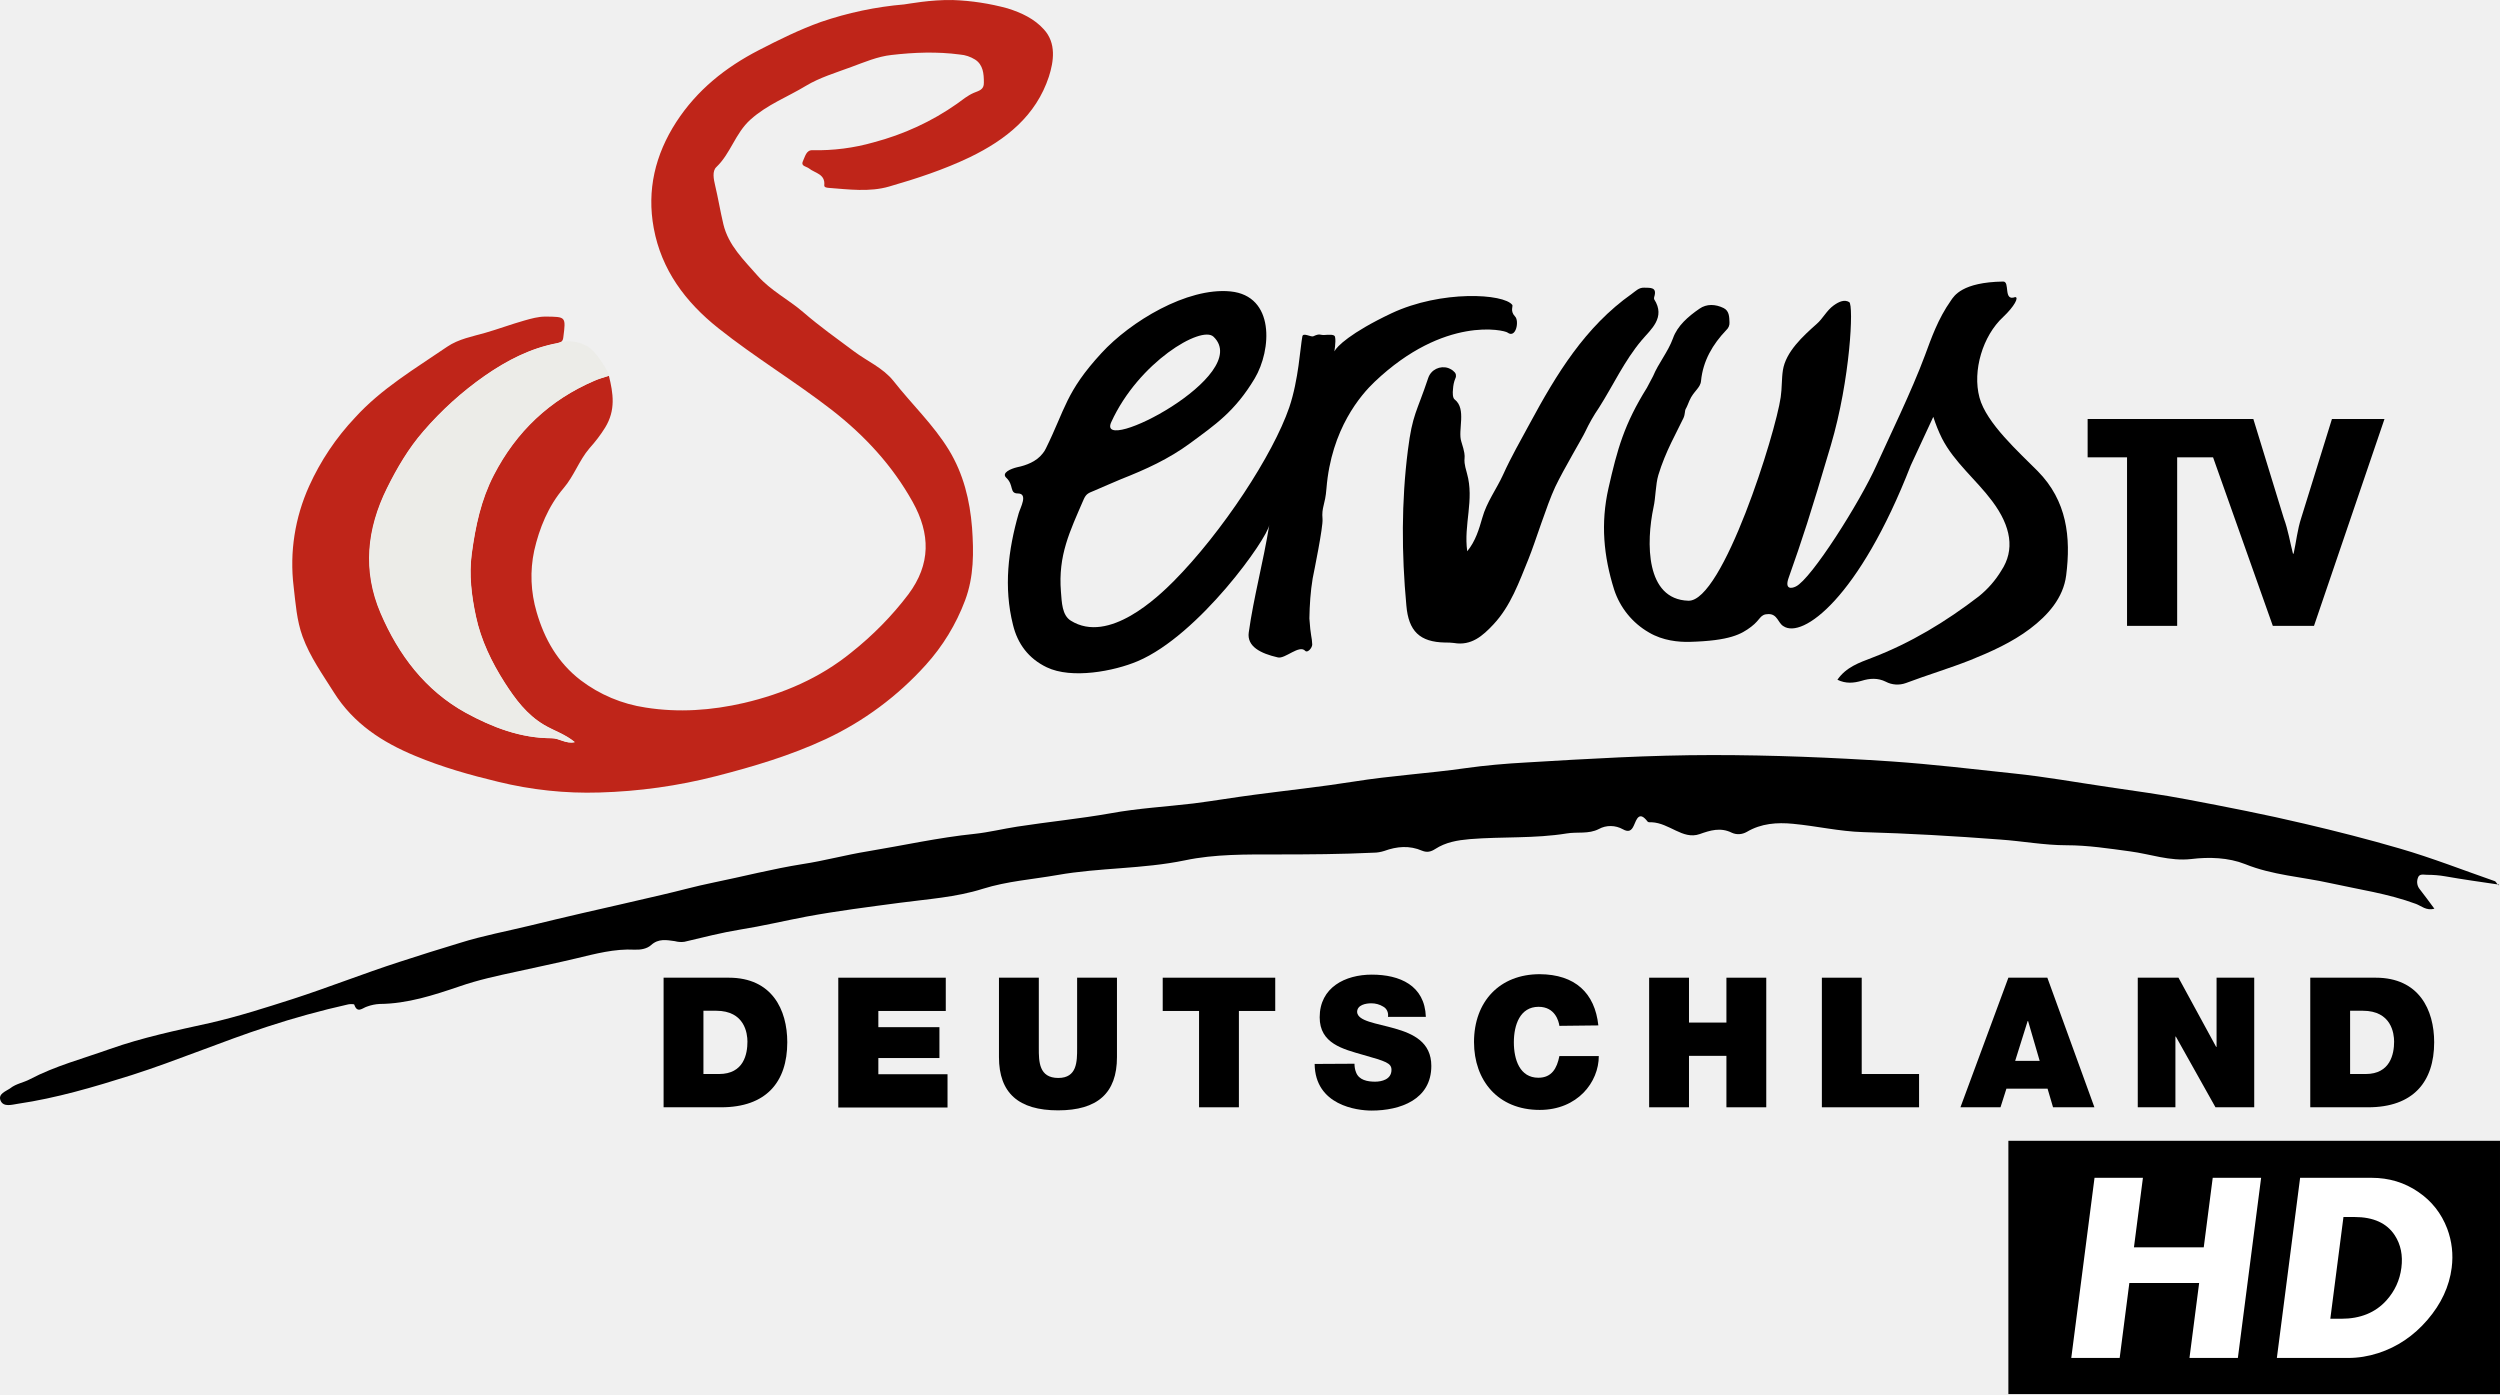
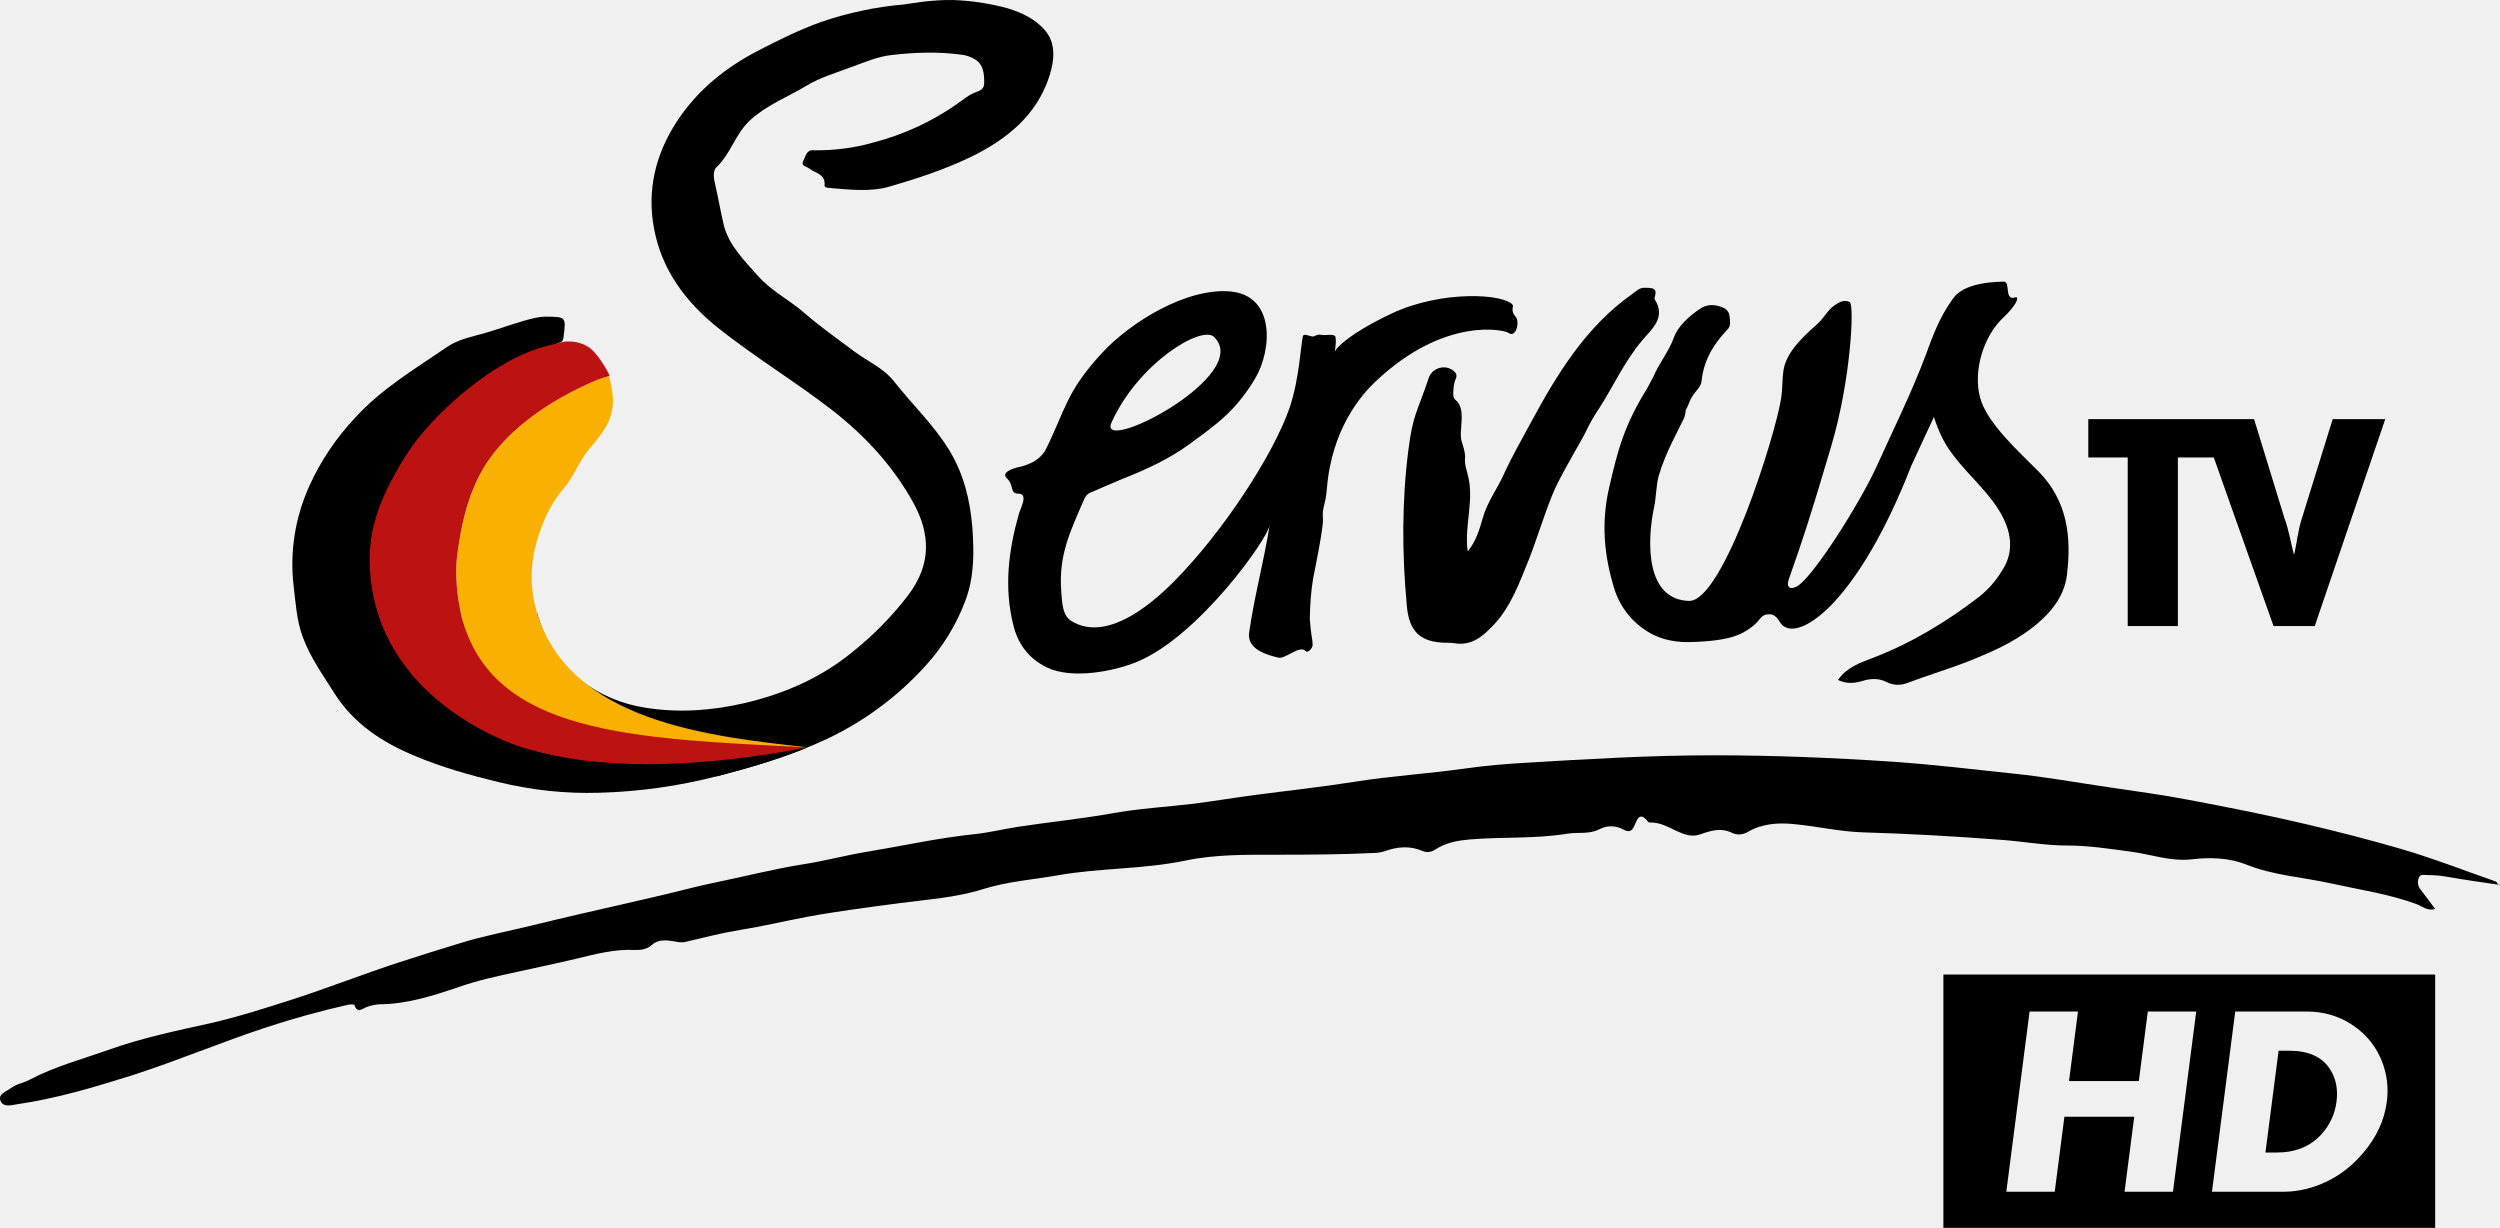
- <svg xmlns="http://www.w3.org/2000/svg" space="preserve" version="1.1" viewBox="0 0 1142 636.81">
-   <path class="st0" d="m460.23 3.814c6.4 2 12.3 4.8 16.6 9.6 5.8 6.3 4.5 14.7 2.3 21.6-5.9 17.9-19.6 28.8-36.1 36.8-11.9 5.7-24.4 9.8-36.9 13.4-8.9 2.6-18.5 1.3-27.7 0.6-0.8-0.1-2-0.2-1.9-1.2 0.5-5.2-4.3-5.5-7-7.7-1.2-0.9-3.8-1-2.8-3.2 1-2 1.5-5.3 4.5-5.1 9.4 0.2 18.8-1 27.9-3.6 13.6-3.6 26.5-9.5 38-17.6 2.5-1.8 4.9-3.8 7.7-5 2.4-1 4.7-1.4 4.6-4.7 0-4-0.3-8.1-4-10.5-2.1-1.3-4.4-2.1-6.9-2.3-10.5-1.4-20.9-1-31.3 0.2-6.4 0.7-12.4 3.3-18.4 5.5-7 2.6-14.4 4.8-20.7 8.6-8.4 5.1-17.6 8.5-25.3 15.4-7 6.3-9 15.4-15.6 21.7-2 1.9-1.2 5.6-0.6 8.2 1.4 5.9 2.4 12 3.8 17.9 2.3 9.7 9.4 16.4 15.7 23.6 6 6.8 14.1 10.8 20.8 16.6 7.4 6.4 15.4 12.1 23.2 17.9 6 4.5 13.2 7.5 18 13.5 8.3 10.6 18.2 19.9 25.3 31.5 6.7 11 9.6 23 10.6 35.5 0.8 11.2 0.9 22.4-3.2 33.3s-10.2 20.9-18 29.5c-12.8 14.2-28.3 25.7-45.6 33.8-16.1 7.5-32.9 12.5-50 16.9-17.5 4.5-35.4 7-53.4 7.5-15.6 0.5-31.2-1.2-46.3-4.9-12.9-3.1-25.6-6.7-37.8-11.8-15-6.2-28.2-14.7-37.2-29-5.2-8.3-10.9-16.2-14.3-25.5-2.7-7.4-3.2-15.2-4.1-22.9-1.9-15.7 0.6-31.5 7.1-45.9 5.2-11.5 12.3-22.1 21-31.3 12.1-13.3 27.4-22.3 42-32.3 5.3-3.6 11.6-4.7 17.5-6.4s11.8-3.9 17.8-5.6c3.2-0.9 6.3-1.8 9.7-1.8 9.3 0.1 9.3 0 8.1 9.4-0.2 1.9-0.9 2.3-2.7 2.7-12.3 2.3-23.1 7.9-33.3 15-10.3 7.2-19.7 15.7-27.9 25.2-6.8 7.8-12.1 16.8-16.7 26.1-9.2 18.6-11.2 37.7-2.9 57.1 8.2 19.1 20.4 35.3 38.9 45.5 12.1 6.6 25 11.6 39.2 11.6 3.5 0 6.5 2.7 10.5 1.8-4.3-3.6-9.5-5.2-14-7.9-7.9-4.7-13.1-11.8-17.9-19.2-6-9.4-10.9-19.5-13.2-30.4-2-9.4-3.2-18.9-1.9-28.6 1.7-12.5 4.2-24.5 10-35.9 10.3-19.9 25.5-34.3 46-43.1 2-0.9 4.3-1.5 6.7-2.3 2 8.1 3.2 15.7-1.7 23.7-2.1 3.4-4.5 6.5-7.2 9.5-4.7 5.5-7 12.6-11.8 18.2-7 8.2-11.1 18.4-13.4 28.5-2 9.3-1.6 18.9 1.1 28.1 3.6 12.4 9.7 23.1 20.1 31.1 8.7 6.6 18.9 10.9 29.7 12.5 15.1 2.4 30.2 1.3 44.9-2.1 17.9-4.2 34.6-11.3 49.1-23.1 9.7-7.7 18.5-16.6 26-26.5 10.3-13.8 10.1-27.6 2-42.2-9.3-16.7-21.9-30.3-36.9-42-16.9-13.1-35.2-24.1-51.9-37.4-15.1-12-26-26.7-29.5-45.7-3.2-17.3 0.6-33.5 10.3-48.5 9.5-14.6 22.4-24.9 37.7-32.8 9.3-4.8 18.6-9.4 28.4-12.9 12.3-4.2 25-6.9 38-8 1.8-0.2 11.9-2.2 22.2-2 8.6 0.3 16.9 1.6 25 3.8" fill="#bf2519" />
-   <path class="st1" d="m254.73 156.81c0.5-0.1 0.9-0.2 1.4-0.4-0.5 0.1-1 0.2-1.4 0.4-2.9 0.5-5.7 1.3-8.4 2.1-8.9 2.9-17 7.4-24.8 12.8-10.3 7.2-19.7 15.7-27.9 25.2-6.8 7.8-12.1 16.8-16.7 26.1-9.2 18.6-11.2 37.7-2.9 57.1 8.2 19.1 20.4 35.3 38.9 45.5 12.1 6.6 25 11.6 39.2 11.6 3.6 0 6.5 2.7 10.5 1.8-4.3-3.6-9.5-5.2-14.1-7.9-7.9-4.7-13.1-11.7-17.9-19.2-6-9.4-10.9-19.5-13.2-30.4-2-9.4-3.2-18.9-1.9-28.6 1.7-12.5 4.2-24.5 10.1-35.9 10.3-19.9 25.5-34.3 46-43.1 2-0.9 4.3-1.5 6.7-2.3-0.1-0.4-0.3-0.8-0.4-1.1 0 0-5.1-10.1-10.1-12.6-3.6-1.9-7.7-2.5-11.7-1.6" fill="#ecece8" />
-   <g transform="translate(-32.671 -103.59)">
+ <svg xmlns="http://www.w3.org/2000/svg" width="800" height="392.92" space="preserve" version="1.1" viewBox="0 0 800 392.92">
+   <path class="st0" d="m322.51 2.673c4.485 1.401 8.619 3.364 11.632 6.727 4.064 4.415 3.153 10.301 1.612 15.136-4.134 12.543-13.735 20.182-25.297 25.788-8.339 3.994-17.098 6.867-25.858 9.39-6.237 1.822-12.964 0.911-19.411 0.42-0.561-0.07-1.401-0.14-1.331-0.841 0.35-3.644-3.013-3.854-4.905-5.396-0.841-0.631-2.663-0.701-1.962-2.242 0.701-1.401 1.051-3.714 3.153-3.574 6.587 0.14 13.174-0.701 19.551-2.523 9.53-2.523 18.57-6.657 26.629-12.333 1.752-1.261 3.434-2.663 5.396-3.504 1.682-0.701 3.293-0.981 3.224-3.293 0-2.803-0.21-5.676-2.803-7.358-1.472-0.911-3.083-1.472-4.835-1.612-7.358-0.981-14.646-0.701-21.934 0.14-4.485 0.491-8.689 2.312-12.894 3.854-4.905 1.822-10.091 3.364-14.506 6.027-5.886 3.574-12.333 5.956-17.729 10.792-4.905 4.415-6.307 10.792-10.932 15.206-1.401 1.331-0.841 3.924-0.42 5.746 0.981 4.134 1.682 8.409 2.663 12.543 1.612 6.797 6.587 11.492 11.002 16.538 4.205 4.765 9.881 7.568 14.576 11.632 5.186 4.485 10.792 8.479 16.257 12.543 4.205 3.153 9.25 5.256 12.614 9.46 5.816 7.428 12.754 13.945 17.729 22.074 4.695 7.708 6.727 16.117 7.428 24.877 0.561 7.848 0.631 15.697-2.242 23.335-2.873 7.638-7.148 14.646-12.614 20.672-8.97 9.951-19.831 18.009-31.954 23.685-11.282 5.256-23.055 8.759-35.038 11.843-57.162-7.849-57.532-23.285-57.532-52.486 2.523 8.689 6.797 16.187 14.085 21.793 6.097 4.625 13.244 7.638 20.812 8.759 10.581 1.682 21.163 0.911 31.464-1.472 12.543-2.943 24.246-7.918 34.407-16.187 6.797-5.396 12.964-11.632 18.22-18.57 7.218-9.67 7.078-19.341 1.401-29.572-6.517-11.703-15.346-21.233-25.858-29.432-11.843-9.18-24.666-16.888-36.369-26.208-10.581-8.409-18.22-18.71-20.672-32.024-2.242-12.123 0.42-23.475 7.218-33.987 6.657-10.231 15.697-17.449 26.418-22.985 6.517-3.364 13.034-6.587 19.901-9.04 8.619-2.943 17.519-4.835 26.629-5.606 1.261-0.14 8.339-1.542 15.557-1.401 6.027 0.21 11.843 1.121 17.519 2.663" stroke-width=".701" />
+   <g transform="matrix(.70075 0 0 .70075 -22.894 -72.591)">
    <path class="st1" d="m1174.3 507.7c-8.8-1.3-16.7-2.4-24.6-3.8-2.8-0.5-5.6-0.7-8.4-0.7-1.6 0-3.6-0.7-4.2 1.6-0.6 1.8-0.2 3.7 1 5.1 2.2 2.8 4.3 5.7 6.6 8.8-3.7 1-6-1.3-8.4-2.2-12.7-4.7-26.1-6.6-39.2-9.5-13-2.9-26.3-3.6-38.9-8.7-7.6-3-16.4-3.3-24.6-2.3-9.8 1.1-18.7-2.3-27.9-3.5-9.7-1.3-19.2-2.8-29.1-2.8-10.1 0-20.1-1.9-30.2-2.6-20.9-1.6-41.7-2.8-62.7-3.4-10.7-0.3-21.3-2.8-32-3.8-7.3-0.7-14.5-0.2-21.1 3.7-2.1 1.2-4.6 1.4-6.8 0.4-5.2-2.6-9.9-1.1-14.7 0.6-4 1.4-7.5 0-10.9-1.6-3.6-1.7-7-3.6-11-3.8-0.7 0-1.6 0.1-1.9-0.3-3.8-5-5-1.2-6.3 1.8-1.1 2.5-2.5 3.1-5 1.7-3.4-1.9-7.6-2-11-0.1-4.7 2.4-9.8 1.2-14.6 2-14.7 2.4-29.5 1.4-44.3 2.6-5.7 0.5-11 1.4-15.8 4.5-2 1.3-3.8 1.7-6 0.8-5.8-2.5-11.5-2-17.3 0.1-1.6 0.5-3.2 0.8-4.9 0.8-14.7 0.7-29.3 0.8-44 0.8-14.1 0-28.5-0.2-42.2 2.7-19.3 4-39 3.3-58.2 6.7-11.4 2-22.9 2.8-34.1 6.3-12.3 3.9-25.3 4.7-38 6.4-14.3 1.9-28.5 3.7-42.6 6.3-10 1.9-20 4.3-30.1 5.9-8.6 1.4-17.1 3.6-25.6 5.6-1.5 0.2-2.9 0.1-4.4-0.3-3.7-0.5-7.4-1.3-10.8 1.8-1.9 1.7-4.7 2.2-7.5 2.1-9.2-0.5-18 1.9-26.8 4s-18 4-27 6c-8.8 1.9-17.7 3.8-26.3 6.8-11.8 4-23.7 7.9-36.4 8-2 0.1-3.9 0.5-5.8 1.2-2 0.6-4.4 3.3-5.8-0.9-0.1-0.3-1.9-0.3-2.8-0.1-12.5 2.8-24.8 6.2-37 10.2-20.8 6.8-41 15.4-61.9 22.1-17.1 5.4-34.3 10.5-52 13.1-2.7 0.4-6.4 1.6-7.8-1.3-1.5-3.3 2.5-4.4 4.5-5.9 2.6-2 6-2.5 8.8-4 11.6-6.1 24.2-9.4 36.5-13.8 15-5.3 30.3-8.5 45.7-11.9 12.7-2.9 25.2-6.9 37.7-10.9 16.4-5.3 32.5-11.7 48.9-17 9.2-3 18.4-5.9 27.7-8.7 10.5-3.3 21.3-5.3 32-7.9 7.8-1.9 15.7-3.8 23.5-5.6 12.1-2.8 24.3-5.5 36.5-8.4 7.9-1.8 15.6-4 23.5-5.6 13.7-2.8 27.2-6.3 41-8.5 9.9-1.5 19.7-4.2 29.6-5.8 16.3-2.7 32.4-6.3 48.9-8 6.6-0.7 13-2.3 19.5-3.3 14.2-2.2 28.6-3.6 42.7-6.1 12.5-2.3 25.3-3 37.9-4.5 9.4-1.2 18.7-2.8 28-4 15.1-2 30.2-3.6 45.3-6 16.9-2.7 33.9-3.7 50.8-6.1 9.2-1.3 18.5-2.1 27.7-2.6 28.4-1.7 56.7-3.4 85.2-3.4 27.3 0 54.5 1.1 81.7 2.9 18.7 1.3 37.3 3.5 55.9 5.5 14.5 1.5 28.8 4.1 43.2 6.2 12.1 1.8 24.2 3.4 36.2 5.7 17.9 3.4 35.9 6.9 53.6 11.1 14.5 3.4 29 7.1 43.4 11.3 14.8 4.3 29 9.9 43.4 14.9 0.4 0.1 0.6 0.7 1.6 1.9" />
    <path class="st1" d="m702.9 355.4c3.8-4.6 5.4-10.1 6.9-15.3 2-7.2 6.5-13.1 9.5-19.7 3.6-8 8-15.6 12.2-23.4 12.1-22.4 25.2-44.1 46.6-59.2 1.7-1.2 3.2-2.9 5.6-2.8 2.8 0.1 6.1-0.4 4.6 4.3-0.1 0.3-0.1 0.7 0 1 5.4 8.4-1.6 13.8-5.7 18.7-8 9.5-13 20.6-19.5 30.8-2.4 3.5-4.5 7.2-6.3 11-1 2.3-9.9 17.2-13.7 25.2-4 8.6-8.9 24.7-12.2 32.9-4.3 10.5-8.1 21.5-16.1 30-4.8 5.1-10 9.8-18 8.4-1.3-0.2-2.7-0.2-4-0.2-11.6-0.2-16.7-5.2-17.7-16.9-2.2-23.7-2.3-47.4 0.7-71 2.1-16.6 4-17.1 9.3-33 1.3-3.8 5.4-5.7 9.1-4.5 1 0.4 2 0.9 2.7 1.7 0.9 0.7 1.1 2 0.6 3-0.7 1.6-1 3.3-1.1 5-0.2 1.6-0.2 4 0.8 4.7 5.5 4.3 1.3 14.1 3 19.2 3.2 10-0.1 5.3 2.6 14.6 3.4 12.1-1.6 23.3 0.1 35.5" />
    <path class="st1" d="m723.5 242.9c-3.8-5.2-32.4-6.9-55.2 3.8-18.8 8.9-25.1 15.3-26 17.3-0.3 0.7 0.8-4.1 0.2-6.6-0.3-1.2-3.1-0.9-4.6-0.8-2.4 0.2-2.1-0.9-5.3 0.6-1 0.5-4.6-1.8-5 0-1 5.1-1.7 19.8-6 32.5-7.4 21.6-30.6 57-52.8 79.4-7 7-29.6 28.9-47 18-4-2.5-4.1-8.3-4.5-13.3-1.3-16.6 4-27.3 10.4-42.1 1.2-2.7 2.3-2.9 4.9-4 4-1.7 8-3.5 12.1-5.2 11.4-4.5 21.8-9.2 31.7-16.5 11.2-8.3 20.3-14.3 29.4-29.5 7.8-13.1 9.3-37.8-11.1-39.8-19.8-1.9-45.7 13.8-58.9 28.2-16.3 17.7-16.5 25.6-25.4 43.6-0.4 0.8-0.8 1.5-1.4 2.2-2.8 3.7-7.6 5.5-11.6 6.3-3 0.7-7.5 2.6-5 4.9 3.5 3.3 1.3 7.1 5.2 7.1 4.9 0 1.1 6.6 0.4 9.1-4.8 16.8-6.9 33.7-2.6 50.9 2.1 8.7 7.1 15.4 15.4 19.4 11.4 5.5 30.8 1.8 41.6-2.8 28-11.9 59.3-56.1 60.1-62.3-2.9 17.8-7.1 32.8-9.4 49.2-0.9 6.4 5.4 9.6 13.3 11.4 3.3 0.8 9.8-6 12.5-3 1 1.1 3.2-1.3 3.2-2.9-0.1-3.4-0.8-3.8-1.3-11.9 0.1-6.1 0.5-12.3 1.5-18.3 0.6-3 4.8-23.5 4.5-27.1-0.5-5.6 1.2-6.2 1.8-14 2.2-27.3 15.8-42.8 22-48.7 31.9-30.3 59.3-23.6 60.7-22.5 3.9 2.9 5.5-5.4 3.4-7.4-2.3-2.4-0.8-4.7-1.2-5.2m-136.5 14.5c18.4 17.5-53.9 54.7-46.7 39 12.5-27.4 41.2-44.3 46.7-39" />
    <path class="st1" d="m846.1 285c0.6-4 0.4-8.5 1-12.3 1.3-8.4 9.2-15.6 15.4-21.1 2.9-2.5 4.5-6.1 7.8-8.5 2.5-1.8 5-2.8 7.1-1.5s0.5 35.3-8.4 65.4c-9.6 32.5-12.9 42.5-19.3 60.6-1.8 5.1 1.1 5 3.3 3.9 7-3.3 29.3-38.5 36.9-55.5 5.5-12.2 16.1-33.9 22.1-50.1 2.9-7.8 5.9-16.6 11.9-25.1 1.4-2 5-8.3 23.8-8.6 3.3-0.1-0.1 9.2 5.5 7.1 1.8 0-0.3 4.2-5.5 9.1-9.3 8.6-14.1 24.5-10.8 36.8 3.1 11.7 18.2 25.1 26.6 33.6 13.4 13.6 15.2 30.2 13 47.6-1.3 10.3-8.3 18.2-16.5 24.4s-17.8 10.5-27.2 14.3c-9.6 3.8-19.7 6.8-29.5 10.5-3 1.1-6.4 0.9-9.2-0.6-3.6-1.8-7.3-1.6-11.1-0.4-3.5 1-7.1 1.4-11-0.5 4-5.8 10-7.8 15.7-10 17.8-6.8 33.8-16.5 48.9-28.1 4.1-3.3 7.6-7.3 10.3-11.8 6.2-9.4 4.5-20.1-4.2-31.7-7.3-9.8-17.3-17.7-22.9-28.6-1.6-3.2-2.9-6.5-4-9.9-3.8 8.3-6.6 14.1-10.3 22.2-23.6 60.6-49.5 79.4-58.2 73.4-2.4-1.4-2.7-5.5-6.7-5.5-4.1 0-3.5 2.4-8 5.8s-9.7 6.4-28.2 6.9c-4.9 0.1-12.1-0.5-18.5-4.3-7.5-4.3-13.2-11.3-15.9-19.6-4.8-15.3-6.2-30.2-2.6-46.2 4.1-18.1 7.2-29.3 17.6-46l2.8-5.3c2.5-6 6.8-11 9.1-17.3 2-5.7 7-10 12.1-13.5 3.3-2.3 7.3-2.1 11-0.3 2.6 1.3 2.6 4 2.7 6.5 0.1 1.3-0.4 2.6-1.4 3.5-6.3 6.6-10.7 14.1-11.6 23.3-0.3 3.3-3.4 4.6-5.3 9-0.4 1-1.3 3.2-1.7 3.8-0.5 0.9-0.2 2.3-1 4.1-3 6.4-8.2 15.2-11.5 26.1-1.3 4.4-1.2 10.3-2.2 14.7-3.4 16.1-3.7 42.1 15.9 42.7 15.7 0.6 39.9-76.6 42.2-93" />
    <path class="st1" d="m1097.9 295-14 45.1c-1.8 5.5-2.3 10.9-3.5 16.4h-0.3c-1.4-5.4-2.2-10.8-4.2-16.2l-13.9-45.3h-75.7v17.5h18v77h22.9v-77h16.4l27.3 77h18.8l32.2-94.5z" />
  </g>
-   <g transform="translate(-32.671 -103.59)">
-     <path class="st1" d="m335.7 550.2h29.9c19.7 0 26.7 14.6 26.7 29.5 0 18.1-9.6 29.7-30.2 29.7h-26.3v-59.2zm18.3 44h7.1c11.4 0 13-9.2 13-14.8 0-3.7-1.2-14.1-14.3-14.1h-5.8z" />
-     <path class="st1" d="m415.7 550.2h49v15.2h-30.8v7.4h27.9v14.1h-27.9v7.4h31.6v15.2h-49.9v-59.3z" />
-     <path class="st1" d="m542.9 586.5c0 16.4-8.9 24.3-26.9 24.3s-27-7.9-27-24.3v-36.3h18.2v32.2c0 6 0 13.6 8.9 13.6 8.6 0 8.6-7.5 8.6-13.6v-32.2h18.2z" />
-     <path class="st1" d="m580.4 565.4h-16.6v-15.2h51.4v15.2h-16.6v44h-18.2z" />
-     <path class="st1" d="m651.4 589.5c0 1.3 0.2 2.7 0.7 3.9 1.3 3.6 5.3 4.3 8.7 4.3 3 0 7.5-1 7.5-5.4 0-3.1-2.6-3.9-12.8-6.8-9.4-2.7-20-5.2-20-17.2 0-13.7 11.7-19.5 23.8-19.5 12.8 0 24.2 4.9 24.7 19.3h-17.3c0.3-1.9-0.5-3.8-2.2-4.7-1.6-1-3.5-1.5-5.4-1.5-2.5 0-6.5 0.7-6.5 4 0.3 4.2 8.8 5.1 17.2 7.5s16.7 6.2 16.7 17.1c0 15.4-14.2 20.4-27.3 20.4-6.7 0-25.8-2.4-26-21.3z" />
-     <path class="st1" d="m745 572.2c-0.3-2.2-2-8.7-9.5-8.7-8.5 0-11.3 8.3-11.3 16.2s2.7 16.2 11.2 16.2c6.1 0 8.5-4.3 9.6-9.9h18c0 11.9-9.7 24.6-27 24.6-19.1 0-30-13.5-30-31 0-18.6 11.8-31 30-31 16.2 0.1 25.2 8.6 26.8 23.4z" />
-     <path class="st1" d="m786 550.2h18.2v20.5h17.1v-20.5h18.2v59.2h-18.2v-23.5h-17.1v23.5h-18.2z" />
-     <path class="st1" d="m864.9 550.2h18.2v44h26.2v15.2h-44.4z" />
-     <path class="st1" d="m950.1 550.2h17.8l21.5 59.2h-18.9l-2.5-8.5h-18.8l-2.7 8.5h-18.3zm14.3 38-5.3-18.2h-0.2l-5.7 18.2z" />
-     <path class="st1" d="m1009.2 550.2h18.6l17.2 31.6h0.2v-31.6h17.2v59.2h-17.7l-18.1-32.3h-0.2v32.3h-17.2z" />
-     <path class="st1" d="m1088 550.2h29.9c19.7 0 26.7 14.6 26.7 29.5 0 18.1-9.6 29.7-30.2 29.7h-26.4zm18.2 44h7.1c11.3 0 13-9.2 13-14.8 0-3.7-1.2-14.1-14.3-14.1h-5.8z" />
+   <path class="st0" d="m258.46 239.15c-9.469 3.881-19.24 6.721-29.156 9.272-12.263 3.153-24.807 4.905-37.42 5.256-10.932 0.35-21.863-0.841-32.445-3.434-9.04-2.172-17.939-4.695-26.488-8.269-10.511-4.345-19.761-10.301-26.068-20.322-3.644-5.816-7.638-11.352-10.021-17.869-1.892-5.186-2.242-10.651-2.873-16.047-1.331-11.002 0.42-22.074 4.975-32.165 3.644-8.059 8.619-15.487 14.716-21.934 8.479-9.32 19.201-15.627 29.432-22.634 3.714-2.523 8.129-3.293 12.263-4.485s8.269-2.733 12.473-3.924c2.242-0.631 4.415-1.261 6.797-1.261 6.517 0.07 6.517 0 5.676 6.587-0.14 1.331-0.631 1.612-1.892 1.892-25.929 31.823-62.196 69.222-40.535 93.94 15.459 17.642 56.623 35.455 120.57 35.397z" stroke-width=".701" />
+   <path class="st0" d="m171.78 195.94c-1.892-6.447-2.173-13.174-0.772-19.691 1.612-7.078 4.485-14.225 9.39-19.971 3.364-3.924 4.976-8.899 8.269-12.753 1.892-2.102 3.573-4.275 5.045-6.657 3.426-5.593 2.596-10.908 1.2-16.569-1.633 0.538-3.199 0.956-4.563 1.57-14.365 6.167-29.693 16.257-36.911 30.202-4.134 7.989-5.887 16.398-7.079 25.157-0.911 6.797-0.07 13.454 1.332 20.041 8.642 41.496 67.619 42.352 110.78 41.876-31.21-3.469-76.169-8.113-86.69-43.205z" fill="#f9b000" stroke-width=".701" />
+   <g transform="matrix(.70075 0 0 .70075 -22.936 10.224)">
+     <path d="m920.19 430.42v115.7h224.57v-115.7h-224.57zm39.355 16.904h22.108l-4.103 31.771h31.885l4.1-31.771h22.111l-10.625 82.289h-22.108l4.42-34.243h-31.883l-4.42 34.243h-22.108l10.622-82.289zm93.914 0.006h32.632c7.971 8e-5 15.082 2.152 21.336 6.452 6.145 4.18 10.552 9.764 13.22 16.757 2.159 5.787 2.842 11.756 2.049 17.905-1.105 8.56-4.797 16.488-11.074 23.783-6.277 7.294-13.747 12.346-22.414 15.159-4.593 1.487-9.171 2.232-13.738 2.232h-32.632l10.622-82.289zm19.797 17.905-6.001 46.479h5.045c8.677 1e-5 15.535-2.795 20.575-8.381 3.83-4.26 6.108-9.223 6.84-14.889 0.731-5.667-0.27-10.611-3.005-14.831-3.638-5.586-9.776-8.378-18.412-8.378h-5.042z" />
  </g>
-   <g transform="translate(-2.7629 90.694)">
-     <path d="m920.19 430.42 224.57 1.1e-4v115.7h-224.57z" />
-     <g transform="matrix(1.8074 0 -.22585 1.7496 -3.1364 -3.5616)" fill="#fff" font-size="70.565px" font-weight="bold" letter-spacing="0px" word-spacing="0px">
-       <path d="m606.94 304.74h-12.232v-19.571h-17.641v19.571h-12.232v-47.032h12.232v18.158h17.641v-18.158h12.232z" />
-       <path d="m658.04 281.21c-5e-5 4.893-1.476 9.424-4.428 13.593-2.952 4.169-6.725 7.058-11.319 8.665-2.435 0.85-4.916 1.275-7.442 1.275h-18.055v-47.032h18.055c4.41 5e-5 8.499 1.229 12.266 3.687 3.698 2.389 6.535 5.582 8.511 9.579 1.608 3.308 2.412 6.719 2.412 10.233zm-12.714 0c-3e-5 -3.239-0.907-6.064-2.722-8.476-2.412-3.193-6.007-4.789-10.785-4.789h-2.791v26.565h2.791c4.801 1e-5 8.396-1.596 10.785-4.789 1.815-2.435 2.722-5.272 2.722-8.511z" />
-     </g>
-   </g>
+   <path class="st1" d="m178.5 109.89c0.35-0.07 0.631-0.14 0.981-0.28-0.35 0.07-0.701 0.14-0.981 0.28-2.032 0.35-3.994 0.911-5.886 1.472-6.237 2.032-11.913 5.186-17.379 8.97-7.218 5.045-13.805 11.002-19.551 17.659-4.765 5.466-8.479 11.773-11.703 18.29-3.65 7.378-5.682 14.869-5.704 22.447 0 33.996 27.041 52.552 47.104 59.865 17.867 5.993 46.602 9.425 93.082 0.558-56.555-2.804-100.95-4.187-110.78-41.876-1.401-6.587-2.242-13.244-1.331-20.042 1.191-8.759 2.943-17.168 7.078-25.157 7.218-13.945 22.546-24.036 36.911-30.202 1.401-0.631 3.013-1.051 4.695-1.612-0.07-0.28-0.21-0.561-0.28-0.771 0 0-3.574-7.078-7.078-8.829-2.523-1.331-5.396-1.752-8.199-1.121" fill="#bd1212" stroke-width=".701" />
</svg>
